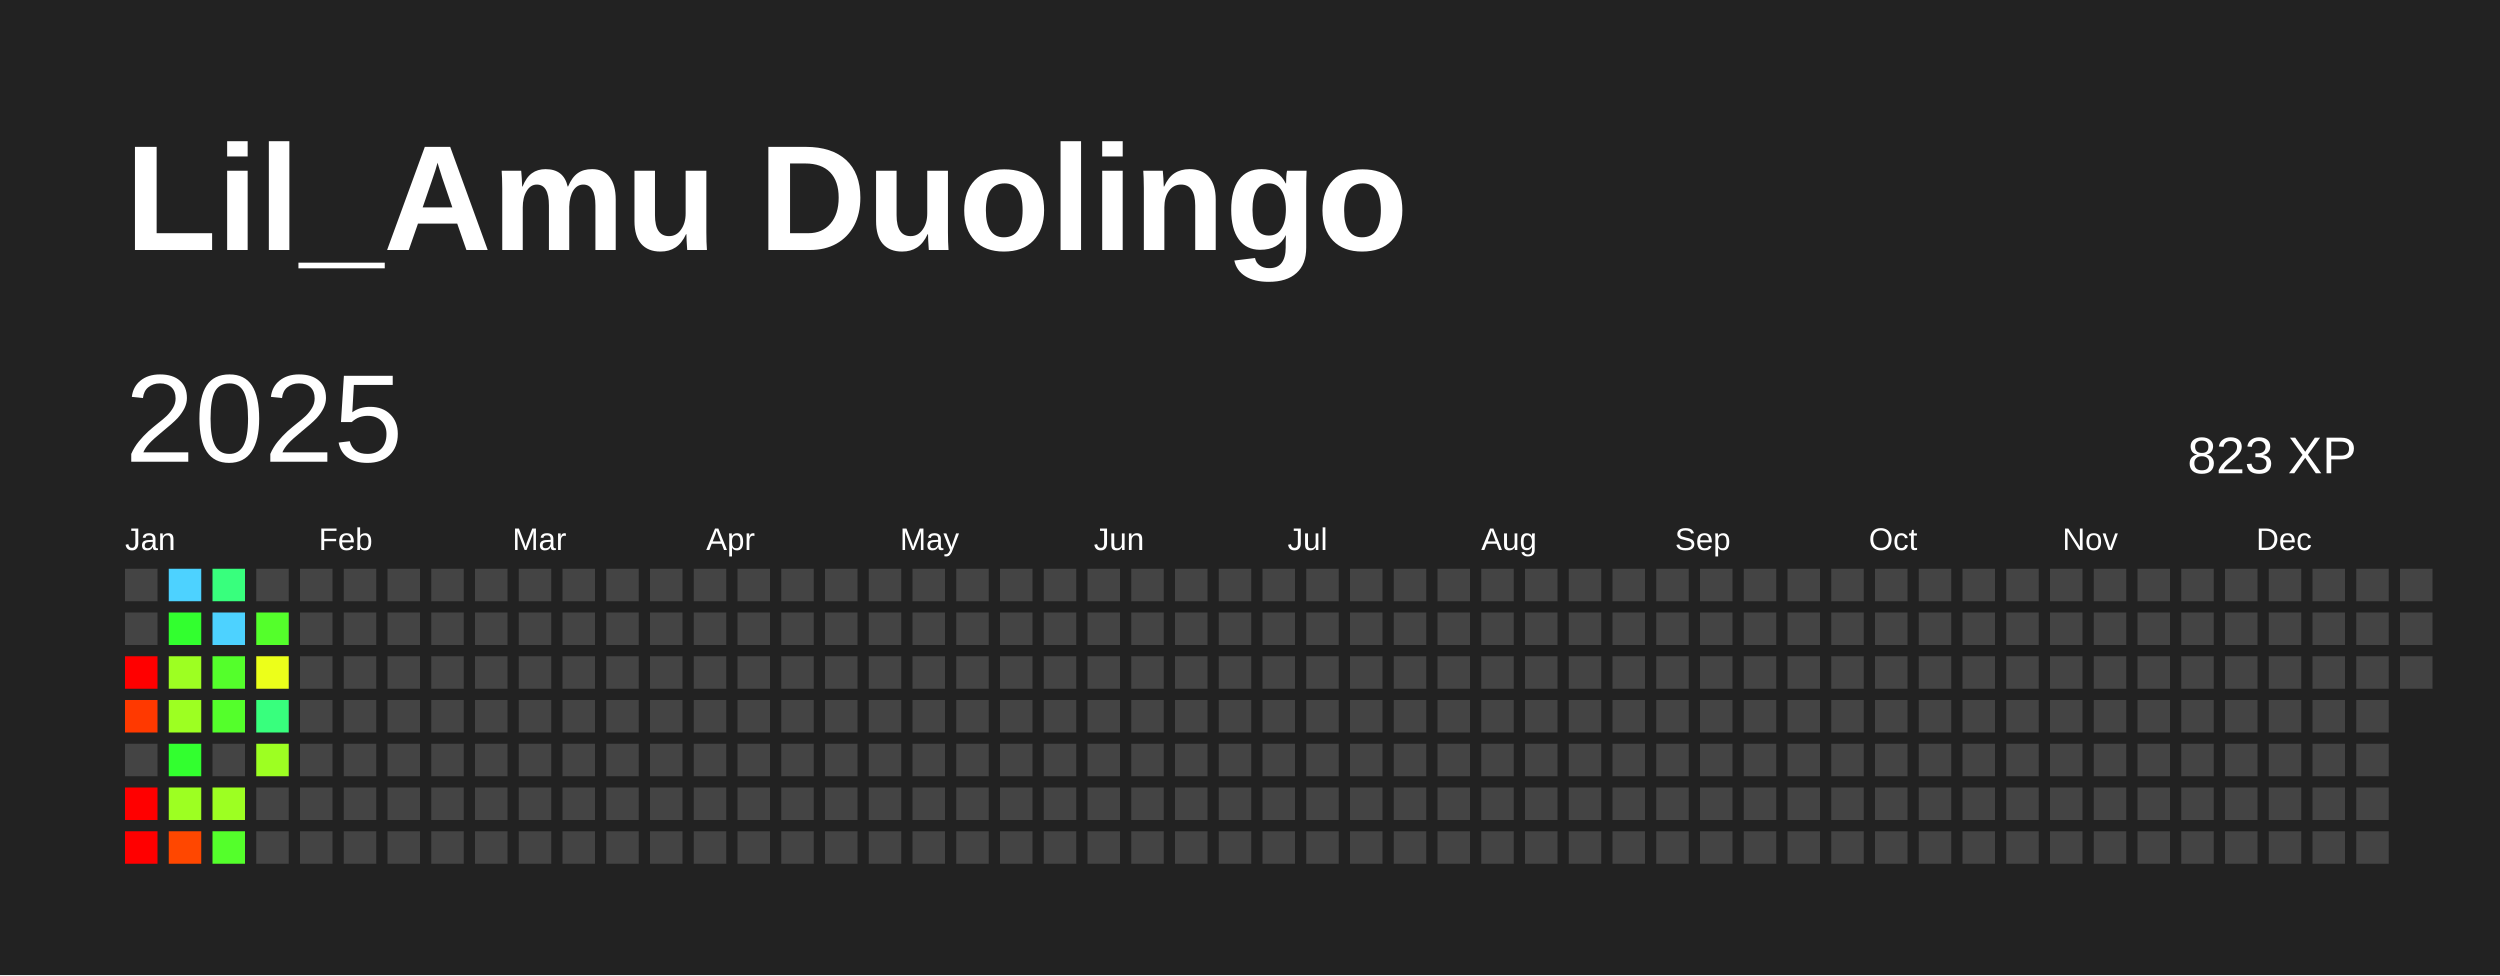
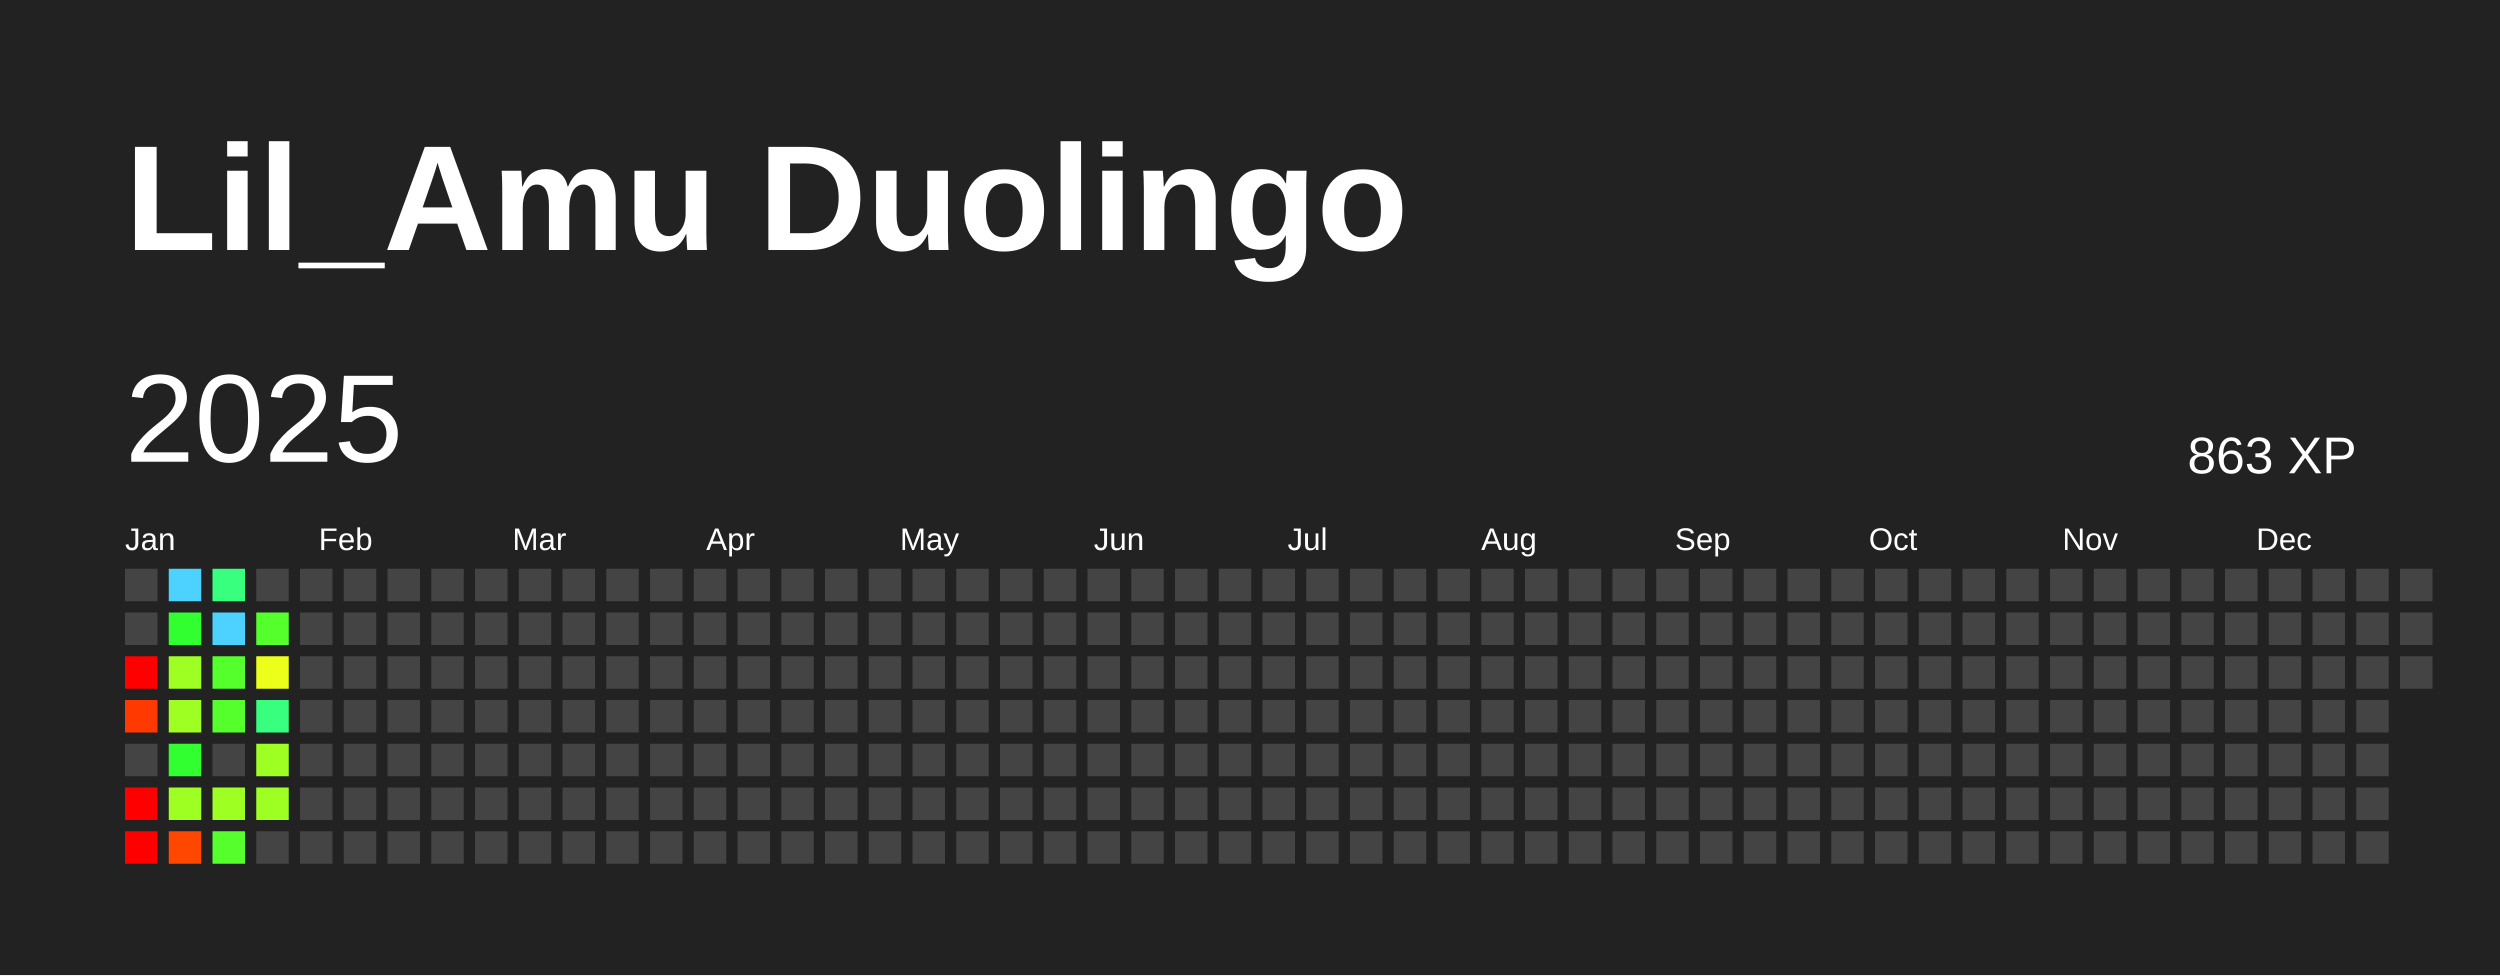
<svg xmlns="http://www.w3.org/2000/svg" baseProfile="full" height="78mm" version="1.1" viewBox="0,0,200,78" width="200mm">
  <defs />
  <rect fill="#222222" height="78" width="200" x="0" y="0" />
  <text fill="#FFFFFF" style="font-size:12px; font-family:Arial; font-weight:bold;" x="10" y="20">Lil_Amu Duolingo</text>
  <text dominant-baseline="hanging" fill="#FFFFFF" style="font-size:10.0px; font-family:Arial;" x="10" y="30">2025</text>
-   <text dominant-baseline="hanging" fill="#FFFFFF" style="font-size:4.125px; font-family:Arial;" x="175" y="35">823 XP</text>
+   <text dominant-baseline="hanging" fill="#FFFFFF" style="font-size:4.125px; font-family:Arial;" x="175" y="35">863 XP</text>
  <text fill="#FFFFFF" style="font-size:2.5px; font-family:Arial" x="10.0" y="44">Jan</text>
  <text fill="#FFFFFF" style="font-size:2.5px; font-family:Arial" x="25.5" y="44">Feb</text>
  <text fill="#FFFFFF" style="font-size:2.5px; font-family:Arial" x="41.0" y="44">Mar</text>
  <text fill="#FFFFFF" style="font-size:2.5px; font-family:Arial" x="56.5" y="44">Apr</text>
  <text fill="#FFFFFF" style="font-size:2.5px; font-family:Arial" x="72.0" y="44">May</text>
  <text fill="#FFFFFF" style="font-size:2.5px; font-family:Arial" x="87.5" y="44">Jun</text>
  <text fill="#FFFFFF" style="font-size:2.5px; font-family:Arial" x="103.0" y="44">Jul</text>
  <text fill="#FFFFFF" style="font-size:2.5px; font-family:Arial" x="118.5" y="44">Aug</text>
  <text fill="#FFFFFF" style="font-size:2.5px; font-family:Arial" x="134.0" y="44">Sep</text>
  <text fill="#FFFFFF" style="font-size:2.5px; font-family:Arial" x="149.5" y="44">Oct</text>
  <text fill="#FFFFFF" style="font-size:2.5px; font-family:Arial" x="165.0" y="44">Nov</text>
  <text fill="#FFFFFF" style="font-size:2.5px; font-family:Arial" x="180.5" y="44">Dec</text>
  <rect fill="#444444" height="2.6" width="2.6" x="10.0" y="45.5" />
  <rect fill="#444444" height="2.6" width="2.6" x="10.0" y="49.0" />
  <rect fill="red" height="2.6" width="2.6" x="10.0" y="52.5" />
  <rect fill="#ff3900" height="2.6" width="2.6" x="10.0" y="56.0" />
  <rect fill="#444444" height="2.6" width="2.6" x="10.0" y="59.5" />
  <rect fill="red" height="2.6" width="2.6" x="10.0" y="63.0" />
  <rect fill="red" height="2.6" width="2.6" x="10.0" y="66.5" />
  <rect fill="#4dd2ff" height="2.6" width="2.6" x="13.5" y="45.5" />
  <rect fill="#32ff2f" height="2.6" width="2.6" x="13.5" y="49.0" />
  <rect fill="#9dff22" height="2.6" width="2.6" x="13.5" y="52.5" />
  <rect fill="#9dff22" height="2.6" width="2.6" x="13.5" y="56.0" />
  <rect fill="#32ff2f" height="2.6" width="2.6" x="13.5" y="59.5" />
  <rect fill="#9dff22" height="2.6" width="2.6" x="13.5" y="63.0" />
  <rect fill="#ff4700" height="2.6" width="2.6" x="13.5" y="66.5" />
  <rect fill="#38ff7d" height="2.6" width="2.6" x="17.0" y="45.5" />
  <rect fill="#4dd2ff" height="2.6" width="2.6" x="17.0" y="49.0" />
  <rect fill="#54ff2b" height="2.6" width="2.6" x="17.0" y="52.5" />
  <rect fill="#54ff2b" height="2.6" width="2.6" x="17.0" y="56.0" />
  <rect fill="#444444" height="2.6" width="2.6" x="17.0" y="59.5" />
  <rect fill="#9dff22" height="2.6" width="2.6" x="17.0" y="63.0" />
  <rect fill="#54ff2b" height="2.6" width="2.6" x="17.0" y="66.5" />
  <rect fill="#444444" height="2.6" width="2.6" x="20.5" y="45.5" />
  <rect fill="#54ff2b" height="2.6" width="2.6" x="20.5" y="49.0" />
  <rect fill="#ecff1a" height="2.6" width="2.6" x="20.5" y="52.5" />
  <rect fill="#38ff7d" height="2.6" width="2.6" x="20.5" y="56.0" />
  <rect fill="#9dff22" height="2.6" width="2.6" x="20.5" y="59.5" />
-   <rect fill="#444444" height="2.6" width="2.6" x="20.5" y="63.0" />
+   <rect fill="#9dff22" height="2.6" width="2.6" x="20.5" y="63.0" />
  <rect fill="#444444" height="2.6" width="2.6" x="20.5" y="66.5" />
  <rect fill="#444444" height="2.6" width="2.6" x="24.0" y="45.5" />
  <rect fill="#444444" height="2.6" width="2.6" x="24.0" y="49.0" />
  <rect fill="#444444" height="2.6" width="2.6" x="24.0" y="52.5" />
  <rect fill="#444444" height="2.6" width="2.6" x="24.0" y="56.0" />
  <rect fill="#444444" height="2.6" width="2.6" x="24.0" y="59.5" />
  <rect fill="#444444" height="2.6" width="2.6" x="24.0" y="63.0" />
  <rect fill="#444444" height="2.6" width="2.6" x="24.0" y="66.5" />
  <rect fill="#444444" height="2.6" width="2.6" x="27.5" y="45.5" />
  <rect fill="#444444" height="2.6" width="2.6" x="27.5" y="49.0" />
  <rect fill="#444444" height="2.6" width="2.6" x="27.5" y="52.5" />
  <rect fill="#444444" height="2.6" width="2.6" x="27.5" y="56.0" />
  <rect fill="#444444" height="2.6" width="2.6" x="27.5" y="59.5" />
  <rect fill="#444444" height="2.6" width="2.6" x="27.5" y="63.0" />
  <rect fill="#444444" height="2.6" width="2.6" x="27.5" y="66.5" />
  <rect fill="#444444" height="2.6" width="2.6" x="31.0" y="45.5" />
  <rect fill="#444444" height="2.6" width="2.6" x="31.0" y="49.0" />
  <rect fill="#444444" height="2.6" width="2.6" x="31.0" y="52.5" />
  <rect fill="#444444" height="2.6" width="2.6" x="31.0" y="56.0" />
  <rect fill="#444444" height="2.6" width="2.6" x="31.0" y="59.5" />
  <rect fill="#444444" height="2.6" width="2.6" x="31.0" y="63.0" />
  <rect fill="#444444" height="2.6" width="2.6" x="31.0" y="66.5" />
  <rect fill="#444444" height="2.6" width="2.6" x="34.5" y="45.5" />
  <rect fill="#444444" height="2.6" width="2.6" x="34.5" y="49.0" />
  <rect fill="#444444" height="2.6" width="2.6" x="34.5" y="52.5" />
  <rect fill="#444444" height="2.6" width="2.6" x="34.5" y="56.0" />
  <rect fill="#444444" height="2.6" width="2.6" x="34.5" y="59.5" />
  <rect fill="#444444" height="2.6" width="2.6" x="34.5" y="63.0" />
  <rect fill="#444444" height="2.6" width="2.6" x="34.5" y="66.5" />
  <rect fill="#444444" height="2.6" width="2.6" x="38.0" y="45.5" />
  <rect fill="#444444" height="2.6" width="2.6" x="38.0" y="49.0" />
  <rect fill="#444444" height="2.6" width="2.6" x="38.0" y="52.5" />
  <rect fill="#444444" height="2.6" width="2.6" x="38.0" y="56.0" />
  <rect fill="#444444" height="2.6" width="2.6" x="38.0" y="59.5" />
  <rect fill="#444444" height="2.6" width="2.6" x="38.0" y="63.0" />
  <rect fill="#444444" height="2.6" width="2.6" x="38.0" y="66.5" />
  <rect fill="#444444" height="2.6" width="2.6" x="41.5" y="45.5" />
  <rect fill="#444444" height="2.6" width="2.6" x="41.5" y="49.0" />
  <rect fill="#444444" height="2.6" width="2.6" x="41.5" y="52.5" />
  <rect fill="#444444" height="2.6" width="2.6" x="41.5" y="56.0" />
  <rect fill="#444444" height="2.6" width="2.6" x="41.5" y="59.5" />
  <rect fill="#444444" height="2.6" width="2.6" x="41.5" y="63.0" />
  <rect fill="#444444" height="2.6" width="2.6" x="41.5" y="66.5" />
  <rect fill="#444444" height="2.6" width="2.6" x="45.0" y="45.5" />
  <rect fill="#444444" height="2.6" width="2.6" x="45.0" y="49.0" />
  <rect fill="#444444" height="2.6" width="2.6" x="45.0" y="52.5" />
  <rect fill="#444444" height="2.6" width="2.6" x="45.0" y="56.0" />
  <rect fill="#444444" height="2.6" width="2.6" x="45.0" y="59.5" />
  <rect fill="#444444" height="2.6" width="2.6" x="45.0" y="63.0" />
  <rect fill="#444444" height="2.6" width="2.6" x="45.0" y="66.5" />
  <rect fill="#444444" height="2.6" width="2.6" x="48.5" y="45.5" />
  <rect fill="#444444" height="2.6" width="2.6" x="48.5" y="49.0" />
  <rect fill="#444444" height="2.6" width="2.6" x="48.5" y="52.5" />
  <rect fill="#444444" height="2.6" width="2.6" x="48.5" y="56.0" />
  <rect fill="#444444" height="2.6" width="2.6" x="48.5" y="59.5" />
  <rect fill="#444444" height="2.6" width="2.6" x="48.5" y="63.0" />
  <rect fill="#444444" height="2.6" width="2.6" x="48.5" y="66.5" />
  <rect fill="#444444" height="2.6" width="2.6" x="52.0" y="45.5" />
  <rect fill="#444444" height="2.6" width="2.6" x="52.0" y="49.0" />
  <rect fill="#444444" height="2.6" width="2.6" x="52.0" y="52.5" />
  <rect fill="#444444" height="2.6" width="2.6" x="52.0" y="56.0" />
  <rect fill="#444444" height="2.6" width="2.6" x="52.0" y="59.5" />
  <rect fill="#444444" height="2.6" width="2.6" x="52.0" y="63.0" />
  <rect fill="#444444" height="2.6" width="2.6" x="52.0" y="66.5" />
  <rect fill="#444444" height="2.6" width="2.6" x="55.5" y="45.5" />
  <rect fill="#444444" height="2.6" width="2.6" x="55.5" y="49.0" />
  <rect fill="#444444" height="2.6" width="2.6" x="55.5" y="52.5" />
  <rect fill="#444444" height="2.6" width="2.6" x="55.5" y="56.0" />
  <rect fill="#444444" height="2.6" width="2.6" x="55.5" y="59.5" />
  <rect fill="#444444" height="2.6" width="2.6" x="55.5" y="63.0" />
  <rect fill="#444444" height="2.6" width="2.6" x="55.5" y="66.5" />
  <rect fill="#444444" height="2.6" width="2.6" x="59.0" y="45.5" />
  <rect fill="#444444" height="2.6" width="2.6" x="59.0" y="49.0" />
  <rect fill="#444444" height="2.6" width="2.6" x="59.0" y="52.5" />
  <rect fill="#444444" height="2.6" width="2.6" x="59.0" y="56.0" />
  <rect fill="#444444" height="2.6" width="2.6" x="59.0" y="59.5" />
  <rect fill="#444444" height="2.6" width="2.6" x="59.0" y="63.0" />
  <rect fill="#444444" height="2.6" width="2.6" x="59.0" y="66.5" />
  <rect fill="#444444" height="2.6" width="2.6" x="62.5" y="45.5" />
  <rect fill="#444444" height="2.6" width="2.6" x="62.5" y="49.0" />
  <rect fill="#444444" height="2.6" width="2.6" x="62.5" y="52.5" />
  <rect fill="#444444" height="2.6" width="2.6" x="62.5" y="56.0" />
  <rect fill="#444444" height="2.6" width="2.6" x="62.5" y="59.5" />
  <rect fill="#444444" height="2.6" width="2.6" x="62.5" y="63.0" />
  <rect fill="#444444" height="2.6" width="2.6" x="62.5" y="66.5" />
  <rect fill="#444444" height="2.6" width="2.6" x="66.0" y="45.5" />
  <rect fill="#444444" height="2.6" width="2.6" x="66.0" y="49.0" />
  <rect fill="#444444" height="2.6" width="2.6" x="66.0" y="52.5" />
  <rect fill="#444444" height="2.6" width="2.6" x="66.0" y="56.0" />
  <rect fill="#444444" height="2.6" width="2.6" x="66.0" y="59.5" />
  <rect fill="#444444" height="2.6" width="2.6" x="66.0" y="63.0" />
  <rect fill="#444444" height="2.6" width="2.6" x="66.0" y="66.5" />
  <rect fill="#444444" height="2.6" width="2.6" x="69.5" y="45.5" />
  <rect fill="#444444" height="2.6" width="2.6" x="69.5" y="49.0" />
  <rect fill="#444444" height="2.6" width="2.6" x="69.5" y="52.5" />
  <rect fill="#444444" height="2.6" width="2.6" x="69.5" y="56.0" />
  <rect fill="#444444" height="2.6" width="2.6" x="69.5" y="59.5" />
  <rect fill="#444444" height="2.6" width="2.6" x="69.5" y="63.0" />
  <rect fill="#444444" height="2.6" width="2.6" x="69.5" y="66.5" />
  <rect fill="#444444" height="2.6" width="2.6" x="73.0" y="45.5" />
  <rect fill="#444444" height="2.6" width="2.6" x="73.0" y="49.0" />
  <rect fill="#444444" height="2.6" width="2.6" x="73.0" y="52.5" />
  <rect fill="#444444" height="2.6" width="2.6" x="73.0" y="56.0" />
  <rect fill="#444444" height="2.6" width="2.6" x="73.0" y="59.5" />
  <rect fill="#444444" height="2.6" width="2.6" x="73.0" y="63.0" />
  <rect fill="#444444" height="2.6" width="2.6" x="73.0" y="66.5" />
  <rect fill="#444444" height="2.6" width="2.6" x="76.5" y="45.5" />
  <rect fill="#444444" height="2.6" width="2.6" x="76.5" y="49.0" />
  <rect fill="#444444" height="2.6" width="2.6" x="76.5" y="52.5" />
  <rect fill="#444444" height="2.6" width="2.6" x="76.5" y="56.0" />
  <rect fill="#444444" height="2.6" width="2.6" x="76.5" y="59.5" />
  <rect fill="#444444" height="2.6" width="2.6" x="76.5" y="63.0" />
  <rect fill="#444444" height="2.6" width="2.6" x="76.5" y="66.5" />
  <rect fill="#444444" height="2.6" width="2.6" x="80.0" y="45.5" />
  <rect fill="#444444" height="2.6" width="2.6" x="80.0" y="49.0" />
  <rect fill="#444444" height="2.6" width="2.6" x="80.0" y="52.5" />
  <rect fill="#444444" height="2.6" width="2.6" x="80.0" y="56.0" />
  <rect fill="#444444" height="2.6" width="2.6" x="80.0" y="59.5" />
  <rect fill="#444444" height="2.6" width="2.6" x="80.0" y="63.0" />
  <rect fill="#444444" height="2.6" width="2.6" x="80.0" y="66.5" />
  <rect fill="#444444" height="2.6" width="2.6" x="83.5" y="45.5" />
  <rect fill="#444444" height="2.6" width="2.6" x="83.5" y="49.0" />
  <rect fill="#444444" height="2.6" width="2.6" x="83.5" y="52.5" />
  <rect fill="#444444" height="2.6" width="2.6" x="83.5" y="56.0" />
  <rect fill="#444444" height="2.6" width="2.6" x="83.5" y="59.5" />
  <rect fill="#444444" height="2.6" width="2.6" x="83.5" y="63.0" />
  <rect fill="#444444" height="2.6" width="2.6" x="83.5" y="66.5" />
  <rect fill="#444444" height="2.6" width="2.6" x="87.0" y="45.5" />
  <rect fill="#444444" height="2.6" width="2.6" x="87.0" y="49.0" />
  <rect fill="#444444" height="2.6" width="2.6" x="87.0" y="52.5" />
  <rect fill="#444444" height="2.6" width="2.6" x="87.0" y="56.0" />
  <rect fill="#444444" height="2.6" width="2.6" x="87.0" y="59.5" />
  <rect fill="#444444" height="2.6" width="2.6" x="87.0" y="63.0" />
  <rect fill="#444444" height="2.6" width="2.6" x="87.0" y="66.5" />
  <rect fill="#444444" height="2.6" width="2.6" x="90.5" y="45.5" />
  <rect fill="#444444" height="2.6" width="2.6" x="90.5" y="49.0" />
  <rect fill="#444444" height="2.6" width="2.6" x="90.5" y="52.5" />
  <rect fill="#444444" height="2.6" width="2.6" x="90.5" y="56.0" />
  <rect fill="#444444" height="2.6" width="2.6" x="90.5" y="59.5" />
  <rect fill="#444444" height="2.6" width="2.6" x="90.5" y="63.0" />
  <rect fill="#444444" height="2.6" width="2.6" x="90.5" y="66.5" />
  <rect fill="#444444" height="2.6" width="2.6" x="94.0" y="45.5" />
  <rect fill="#444444" height="2.6" width="2.6" x="94.0" y="49.0" />
  <rect fill="#444444" height="2.6" width="2.6" x="94.0" y="52.5" />
  <rect fill="#444444" height="2.6" width="2.6" x="94.0" y="56.0" />
  <rect fill="#444444" height="2.6" width="2.6" x="94.0" y="59.5" />
  <rect fill="#444444" height="2.6" width="2.6" x="94.0" y="63.0" />
  <rect fill="#444444" height="2.6" width="2.6" x="94.0" y="66.5" />
  <rect fill="#444444" height="2.6" width="2.6" x="97.5" y="45.5" />
  <rect fill="#444444" height="2.6" width="2.6" x="97.5" y="49.0" />
  <rect fill="#444444" height="2.6" width="2.6" x="97.5" y="52.5" />
  <rect fill="#444444" height="2.6" width="2.6" x="97.5" y="56.0" />
  <rect fill="#444444" height="2.6" width="2.6" x="97.5" y="59.5" />
  <rect fill="#444444" height="2.6" width="2.6" x="97.5" y="63.0" />
  <rect fill="#444444" height="2.6" width="2.6" x="97.5" y="66.5" />
  <rect fill="#444444" height="2.6" width="2.6" x="101.0" y="45.5" />
  <rect fill="#444444" height="2.6" width="2.6" x="101.0" y="49.0" />
  <rect fill="#444444" height="2.6" width="2.6" x="101.0" y="52.5" />
  <rect fill="#444444" height="2.6" width="2.6" x="101.0" y="56.0" />
  <rect fill="#444444" height="2.6" width="2.6" x="101.0" y="59.5" />
  <rect fill="#444444" height="2.6" width="2.6" x="101.0" y="63.0" />
  <rect fill="#444444" height="2.6" width="2.6" x="101.0" y="66.5" />
  <rect fill="#444444" height="2.6" width="2.6" x="104.5" y="45.5" />
  <rect fill="#444444" height="2.6" width="2.6" x="104.5" y="49.0" />
  <rect fill="#444444" height="2.6" width="2.6" x="104.5" y="52.5" />
  <rect fill="#444444" height="2.6" width="2.6" x="104.5" y="56.0" />
  <rect fill="#444444" height="2.6" width="2.6" x="104.5" y="59.5" />
  <rect fill="#444444" height="2.6" width="2.6" x="104.5" y="63.0" />
  <rect fill="#444444" height="2.6" width="2.6" x="104.5" y="66.5" />
  <rect fill="#444444" height="2.6" width="2.6" x="108.0" y="45.5" />
  <rect fill="#444444" height="2.6" width="2.6" x="108.0" y="49.0" />
  <rect fill="#444444" height="2.6" width="2.6" x="108.0" y="52.5" />
  <rect fill="#444444" height="2.6" width="2.6" x="108.0" y="56.0" />
  <rect fill="#444444" height="2.6" width="2.6" x="108.0" y="59.5" />
  <rect fill="#444444" height="2.6" width="2.6" x="108.0" y="63.0" />
  <rect fill="#444444" height="2.6" width="2.6" x="108.0" y="66.5" />
  <rect fill="#444444" height="2.6" width="2.6" x="111.5" y="45.5" />
  <rect fill="#444444" height="2.6" width="2.6" x="111.5" y="49.0" />
  <rect fill="#444444" height="2.6" width="2.6" x="111.5" y="52.5" />
  <rect fill="#444444" height="2.6" width="2.6" x="111.5" y="56.0" />
  <rect fill="#444444" height="2.6" width="2.6" x="111.5" y="59.5" />
  <rect fill="#444444" height="2.6" width="2.6" x="111.5" y="63.0" />
  <rect fill="#444444" height="2.6" width="2.6" x="111.5" y="66.5" />
  <rect fill="#444444" height="2.6" width="2.6" x="115.0" y="45.5" />
  <rect fill="#444444" height="2.6" width="2.6" x="115.0" y="49.0" />
  <rect fill="#444444" height="2.6" width="2.6" x="115.0" y="52.5" />
  <rect fill="#444444" height="2.6" width="2.6" x="115.0" y="56.0" />
  <rect fill="#444444" height="2.6" width="2.6" x="115.0" y="59.5" />
  <rect fill="#444444" height="2.6" width="2.6" x="115.0" y="63.0" />
  <rect fill="#444444" height="2.6" width="2.6" x="115.0" y="66.5" />
  <rect fill="#444444" height="2.6" width="2.6" x="118.5" y="45.5" />
  <rect fill="#444444" height="2.6" width="2.6" x="118.5" y="49.0" />
  <rect fill="#444444" height="2.6" width="2.6" x="118.5" y="52.5" />
  <rect fill="#444444" height="2.6" width="2.6" x="118.5" y="56.0" />
  <rect fill="#444444" height="2.6" width="2.6" x="118.5" y="59.5" />
  <rect fill="#444444" height="2.6" width="2.6" x="118.5" y="63.0" />
  <rect fill="#444444" height="2.6" width="2.6" x="118.5" y="66.5" />
  <rect fill="#444444" height="2.6" width="2.6" x="122.0" y="45.5" />
  <rect fill="#444444" height="2.6" width="2.6" x="122.0" y="49.0" />
  <rect fill="#444444" height="2.6" width="2.6" x="122.0" y="52.5" />
  <rect fill="#444444" height="2.6" width="2.6" x="122.0" y="56.0" />
  <rect fill="#444444" height="2.6" width="2.6" x="122.0" y="59.5" />
  <rect fill="#444444" height="2.6" width="2.6" x="122.0" y="63.0" />
  <rect fill="#444444" height="2.6" width="2.6" x="122.0" y="66.5" />
  <rect fill="#444444" height="2.6" width="2.6" x="125.5" y="45.5" />
  <rect fill="#444444" height="2.6" width="2.6" x="125.5" y="49.0" />
  <rect fill="#444444" height="2.6" width="2.6" x="125.5" y="52.5" />
  <rect fill="#444444" height="2.6" width="2.6" x="125.5" y="56.0" />
  <rect fill="#444444" height="2.6" width="2.6" x="125.5" y="59.5" />
  <rect fill="#444444" height="2.6" width="2.6" x="125.5" y="63.0" />
  <rect fill="#444444" height="2.6" width="2.6" x="125.5" y="66.5" />
  <rect fill="#444444" height="2.6" width="2.6" x="129.0" y="45.5" />
  <rect fill="#444444" height="2.6" width="2.6" x="129.0" y="49.0" />
  <rect fill="#444444" height="2.6" width="2.6" x="129.0" y="52.5" />
  <rect fill="#444444" height="2.6" width="2.6" x="129.0" y="56.0" />
  <rect fill="#444444" height="2.6" width="2.6" x="129.0" y="59.5" />
  <rect fill="#444444" height="2.6" width="2.6" x="129.0" y="63.0" />
  <rect fill="#444444" height="2.6" width="2.6" x="129.0" y="66.5" />
  <rect fill="#444444" height="2.6" width="2.6" x="132.5" y="45.5" />
  <rect fill="#444444" height="2.6" width="2.6" x="132.5" y="49.0" />
  <rect fill="#444444" height="2.6" width="2.6" x="132.5" y="52.5" />
  <rect fill="#444444" height="2.6" width="2.6" x="132.5" y="56.0" />
  <rect fill="#444444" height="2.6" width="2.6" x="132.5" y="59.5" />
  <rect fill="#444444" height="2.6" width="2.6" x="132.5" y="63.0" />
  <rect fill="#444444" height="2.6" width="2.6" x="132.5" y="66.5" />
  <rect fill="#444444" height="2.6" width="2.6" x="136.0" y="45.5" />
  <rect fill="#444444" height="2.6" width="2.6" x="136.0" y="49.0" />
  <rect fill="#444444" height="2.6" width="2.6" x="136.0" y="52.5" />
  <rect fill="#444444" height="2.6" width="2.6" x="136.0" y="56.0" />
  <rect fill="#444444" height="2.6" width="2.6" x="136.0" y="59.5" />
  <rect fill="#444444" height="2.6" width="2.6" x="136.0" y="63.0" />
  <rect fill="#444444" height="2.6" width="2.6" x="136.0" y="66.5" />
  <rect fill="#444444" height="2.6" width="2.6" x="139.5" y="45.5" />
  <rect fill="#444444" height="2.6" width="2.6" x="139.5" y="49.0" />
  <rect fill="#444444" height="2.6" width="2.6" x="139.5" y="52.5" />
  <rect fill="#444444" height="2.6" width="2.6" x="139.5" y="56.0" />
  <rect fill="#444444" height="2.6" width="2.6" x="139.5" y="59.5" />
  <rect fill="#444444" height="2.6" width="2.6" x="139.5" y="63.0" />
  <rect fill="#444444" height="2.6" width="2.6" x="139.5" y="66.5" />
  <rect fill="#444444" height="2.6" width="2.6" x="143.0" y="45.5" />
  <rect fill="#444444" height="2.6" width="2.6" x="143.0" y="49.0" />
  <rect fill="#444444" height="2.6" width="2.6" x="143.0" y="52.5" />
  <rect fill="#444444" height="2.6" width="2.6" x="143.0" y="56.0" />
  <rect fill="#444444" height="2.6" width="2.6" x="143.0" y="59.5" />
  <rect fill="#444444" height="2.6" width="2.6" x="143.0" y="63.0" />
  <rect fill="#444444" height="2.6" width="2.6" x="143.0" y="66.5" />
  <rect fill="#444444" height="2.6" width="2.6" x="146.5" y="45.5" />
  <rect fill="#444444" height="2.6" width="2.6" x="146.5" y="49.0" />
  <rect fill="#444444" height="2.6" width="2.6" x="146.5" y="52.5" />
  <rect fill="#444444" height="2.6" width="2.6" x="146.5" y="56.0" />
  <rect fill="#444444" height="2.6" width="2.6" x="146.5" y="59.5" />
  <rect fill="#444444" height="2.6" width="2.6" x="146.5" y="63.0" />
  <rect fill="#444444" height="2.6" width="2.6" x="146.5" y="66.5" />
  <rect fill="#444444" height="2.6" width="2.6" x="150.0" y="45.5" />
  <rect fill="#444444" height="2.6" width="2.6" x="150.0" y="49.0" />
  <rect fill="#444444" height="2.6" width="2.6" x="150.0" y="52.5" />
  <rect fill="#444444" height="2.6" width="2.6" x="150.0" y="56.0" />
  <rect fill="#444444" height="2.6" width="2.6" x="150.0" y="59.5" />
  <rect fill="#444444" height="2.6" width="2.6" x="150.0" y="63.0" />
  <rect fill="#444444" height="2.6" width="2.6" x="150.0" y="66.5" />
  <rect fill="#444444" height="2.6" width="2.6" x="153.5" y="45.5" />
  <rect fill="#444444" height="2.6" width="2.6" x="153.5" y="49.0" />
  <rect fill="#444444" height="2.6" width="2.6" x="153.5" y="52.5" />
  <rect fill="#444444" height="2.6" width="2.6" x="153.5" y="56.0" />
  <rect fill="#444444" height="2.6" width="2.6" x="153.5" y="59.5" />
  <rect fill="#444444" height="2.6" width="2.6" x="153.5" y="63.0" />
  <rect fill="#444444" height="2.6" width="2.6" x="153.5" y="66.5" />
  <rect fill="#444444" height="2.6" width="2.6" x="157.0" y="45.5" />
  <rect fill="#444444" height="2.6" width="2.6" x="157.0" y="49.0" />
  <rect fill="#444444" height="2.6" width="2.6" x="157.0" y="52.5" />
  <rect fill="#444444" height="2.6" width="2.6" x="157.0" y="56.0" />
  <rect fill="#444444" height="2.6" width="2.6" x="157.0" y="59.5" />
  <rect fill="#444444" height="2.6" width="2.6" x="157.0" y="63.0" />
  <rect fill="#444444" height="2.6" width="2.6" x="157.0" y="66.5" />
  <rect fill="#444444" height="2.6" width="2.6" x="160.5" y="45.5" />
  <rect fill="#444444" height="2.6" width="2.6" x="160.5" y="49.0" />
  <rect fill="#444444" height="2.6" width="2.6" x="160.5" y="52.5" />
  <rect fill="#444444" height="2.6" width="2.6" x="160.5" y="56.0" />
  <rect fill="#444444" height="2.6" width="2.6" x="160.5" y="59.5" />
  <rect fill="#444444" height="2.6" width="2.6" x="160.5" y="63.0" />
  <rect fill="#444444" height="2.6" width="2.6" x="160.5" y="66.5" />
  <rect fill="#444444" height="2.6" width="2.6" x="164.0" y="45.5" />
  <rect fill="#444444" height="2.6" width="2.6" x="164.0" y="49.0" />
  <rect fill="#444444" height="2.6" width="2.6" x="164.0" y="52.5" />
  <rect fill="#444444" height="2.6" width="2.6" x="164.0" y="56.0" />
  <rect fill="#444444" height="2.6" width="2.6" x="164.0" y="59.5" />
  <rect fill="#444444" height="2.6" width="2.6" x="164.0" y="63.0" />
  <rect fill="#444444" height="2.6" width="2.6" x="164.0" y="66.5" />
  <rect fill="#444444" height="2.6" width="2.6" x="167.5" y="45.5" />
  <rect fill="#444444" height="2.6" width="2.6" x="167.5" y="49.0" />
  <rect fill="#444444" height="2.6" width="2.6" x="167.5" y="52.5" />
  <rect fill="#444444" height="2.6" width="2.6" x="167.5" y="56.0" />
  <rect fill="#444444" height="2.6" width="2.6" x="167.5" y="59.5" />
  <rect fill="#444444" height="2.6" width="2.6" x="167.5" y="63.0" />
  <rect fill="#444444" height="2.6" width="2.6" x="167.5" y="66.5" />
  <rect fill="#444444" height="2.6" width="2.6" x="171.0" y="45.5" />
  <rect fill="#444444" height="2.6" width="2.6" x="171.0" y="49.0" />
  <rect fill="#444444" height="2.6" width="2.6" x="171.0" y="52.5" />
  <rect fill="#444444" height="2.6" width="2.6" x="171.0" y="56.0" />
  <rect fill="#444444" height="2.6" width="2.6" x="171.0" y="59.5" />
  <rect fill="#444444" height="2.6" width="2.6" x="171.0" y="63.0" />
  <rect fill="#444444" height="2.6" width="2.6" x="171.0" y="66.5" />
  <rect fill="#444444" height="2.6" width="2.6" x="174.5" y="45.5" />
  <rect fill="#444444" height="2.6" width="2.6" x="174.5" y="49.0" />
  <rect fill="#444444" height="2.6" width="2.6" x="174.5" y="52.5" />
  <rect fill="#444444" height="2.6" width="2.6" x="174.5" y="56.0" />
  <rect fill="#444444" height="2.6" width="2.6" x="174.5" y="59.5" />
  <rect fill="#444444" height="2.6" width="2.6" x="174.5" y="63.0" />
  <rect fill="#444444" height="2.6" width="2.6" x="174.5" y="66.5" />
  <rect fill="#444444" height="2.6" width="2.6" x="178.0" y="45.5" />
  <rect fill="#444444" height="2.6" width="2.6" x="178.0" y="49.0" />
  <rect fill="#444444" height="2.6" width="2.6" x="178.0" y="52.5" />
  <rect fill="#444444" height="2.6" width="2.6" x="178.0" y="56.0" />
  <rect fill="#444444" height="2.6" width="2.6" x="178.0" y="59.5" />
  <rect fill="#444444" height="2.6" width="2.6" x="178.0" y="63.0" />
  <rect fill="#444444" height="2.6" width="2.6" x="178.0" y="66.5" />
  <rect fill="#444444" height="2.6" width="2.6" x="181.5" y="45.5" />
  <rect fill="#444444" height="2.6" width="2.6" x="181.5" y="49.0" />
  <rect fill="#444444" height="2.6" width="2.6" x="181.5" y="52.5" />
  <rect fill="#444444" height="2.6" width="2.6" x="181.5" y="56.0" />
  <rect fill="#444444" height="2.6" width="2.6" x="181.5" y="59.5" />
  <rect fill="#444444" height="2.6" width="2.6" x="181.5" y="63.0" />
  <rect fill="#444444" height="2.6" width="2.6" x="181.5" y="66.5" />
  <rect fill="#444444" height="2.6" width="2.6" x="185.0" y="45.5" />
  <rect fill="#444444" height="2.6" width="2.6" x="185.0" y="49.0" />
  <rect fill="#444444" height="2.6" width="2.6" x="185.0" y="52.5" />
  <rect fill="#444444" height="2.6" width="2.6" x="185.0" y="56.0" />
  <rect fill="#444444" height="2.6" width="2.6" x="185.0" y="59.5" />
  <rect fill="#444444" height="2.6" width="2.6" x="185.0" y="63.0" />
  <rect fill="#444444" height="2.6" width="2.6" x="185.0" y="66.5" />
  <rect fill="#444444" height="2.6" width="2.6" x="188.5" y="45.5" />
  <rect fill="#444444" height="2.6" width="2.6" x="188.5" y="49.0" />
  <rect fill="#444444" height="2.6" width="2.6" x="188.5" y="52.5" />
  <rect fill="#444444" height="2.6" width="2.6" x="188.5" y="56.0" />
  <rect fill="#444444" height="2.6" width="2.6" x="188.5" y="59.5" />
  <rect fill="#444444" height="2.6" width="2.6" x="188.5" y="63.0" />
  <rect fill="#444444" height="2.6" width="2.6" x="188.5" y="66.5" />
  <rect fill="#444444" height="2.6" width="2.6" x="192.0" y="45.5" />
  <rect fill="#444444" height="2.6" width="2.6" x="192.0" y="49.0" />
  <rect fill="#444444" height="2.6" width="2.6" x="192.0" y="52.5" />
</svg>
